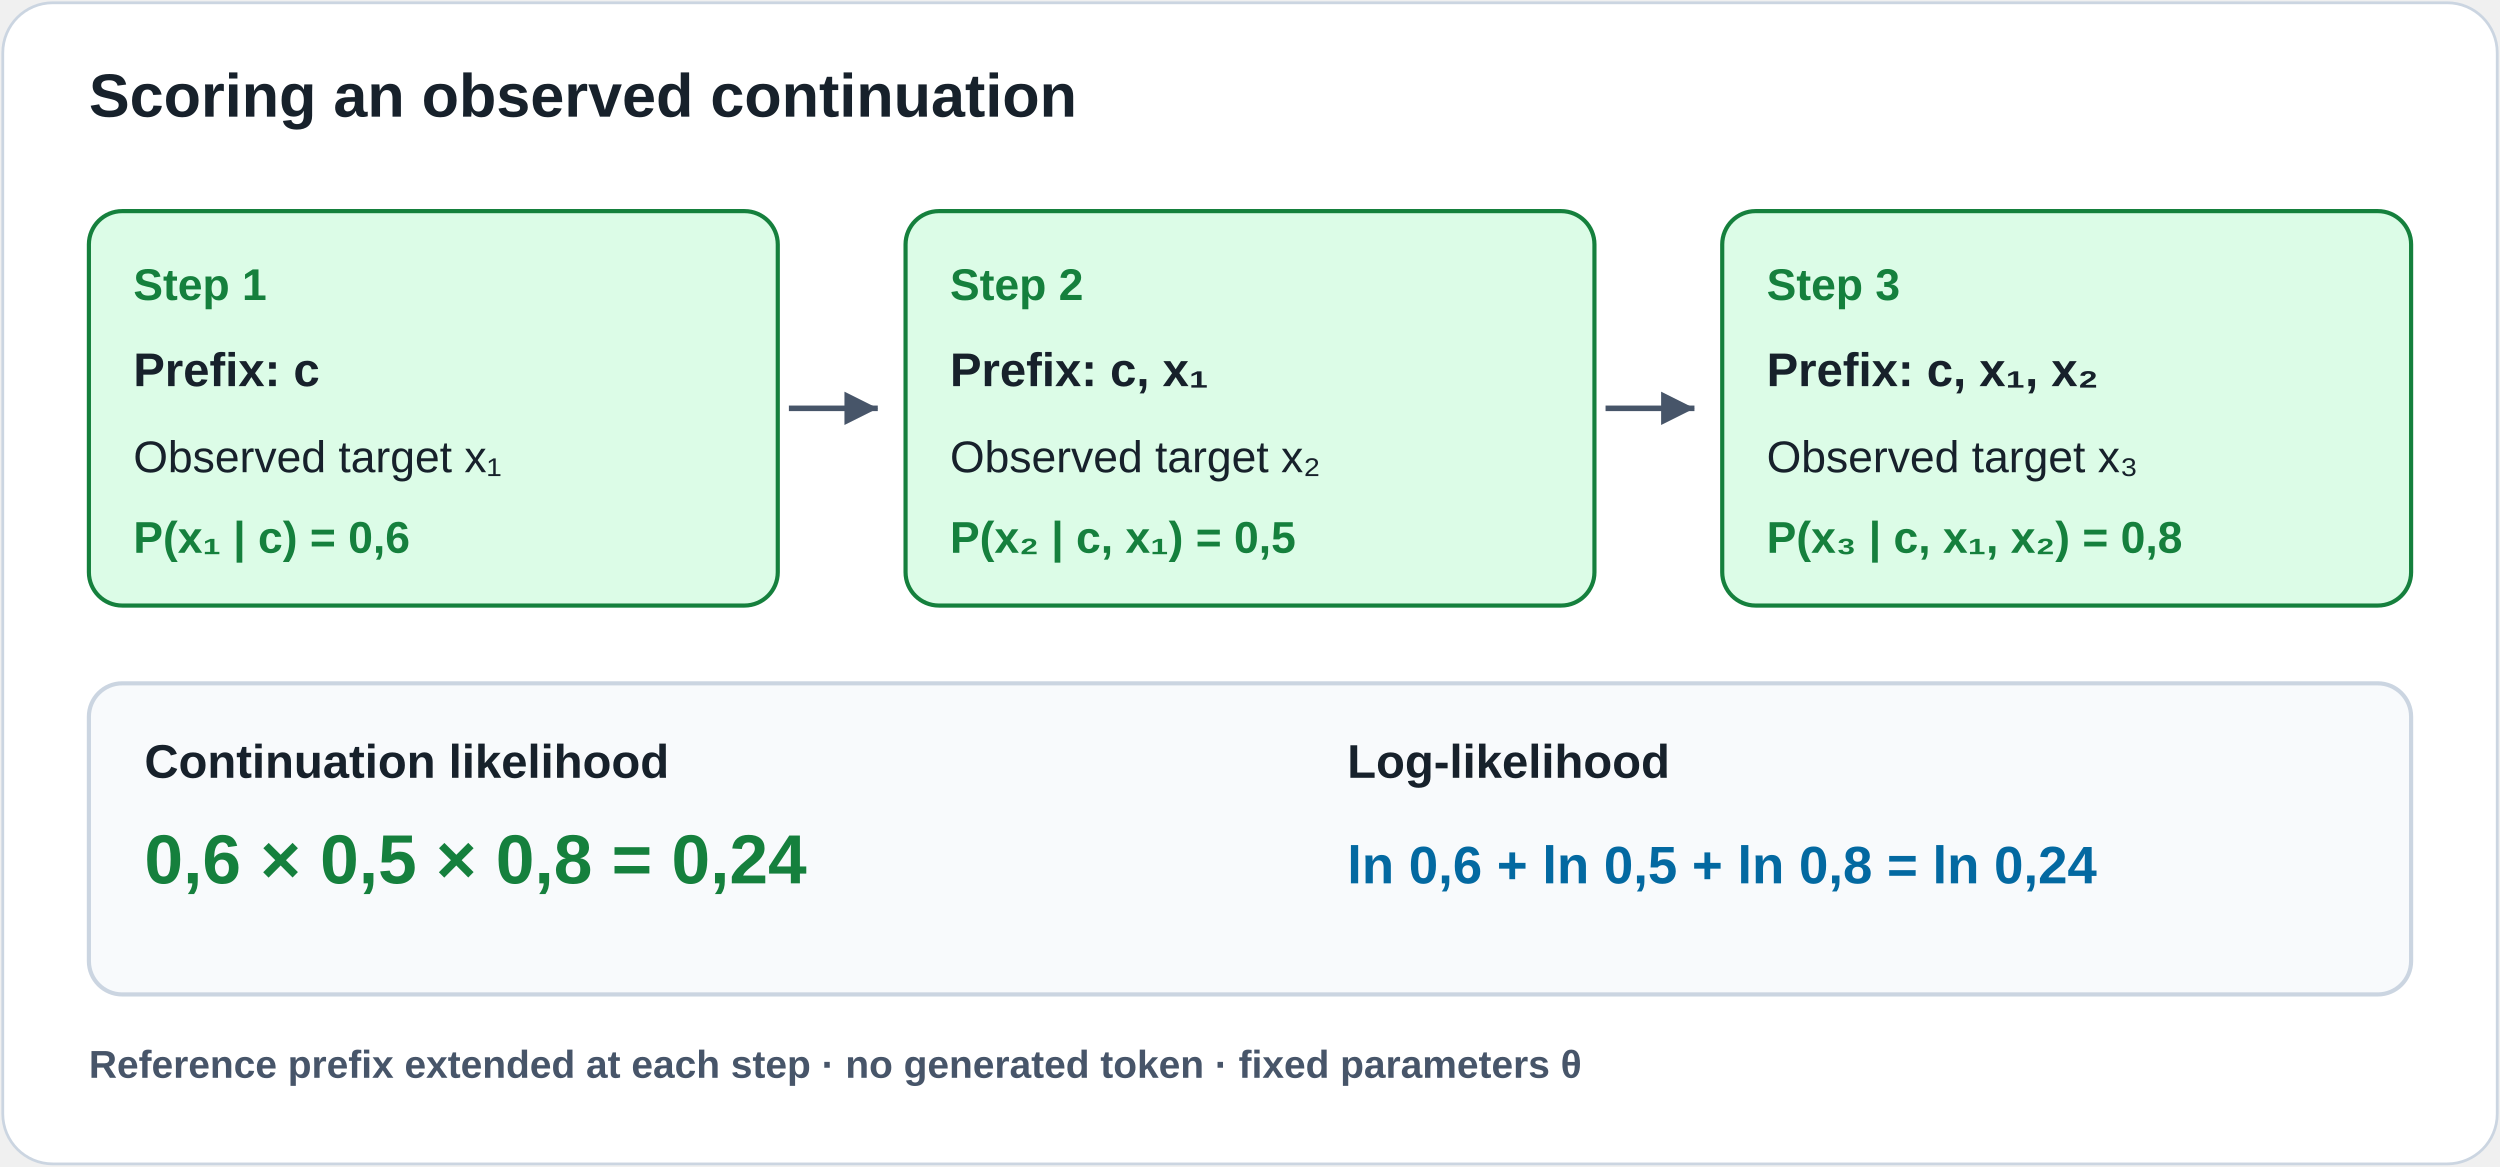
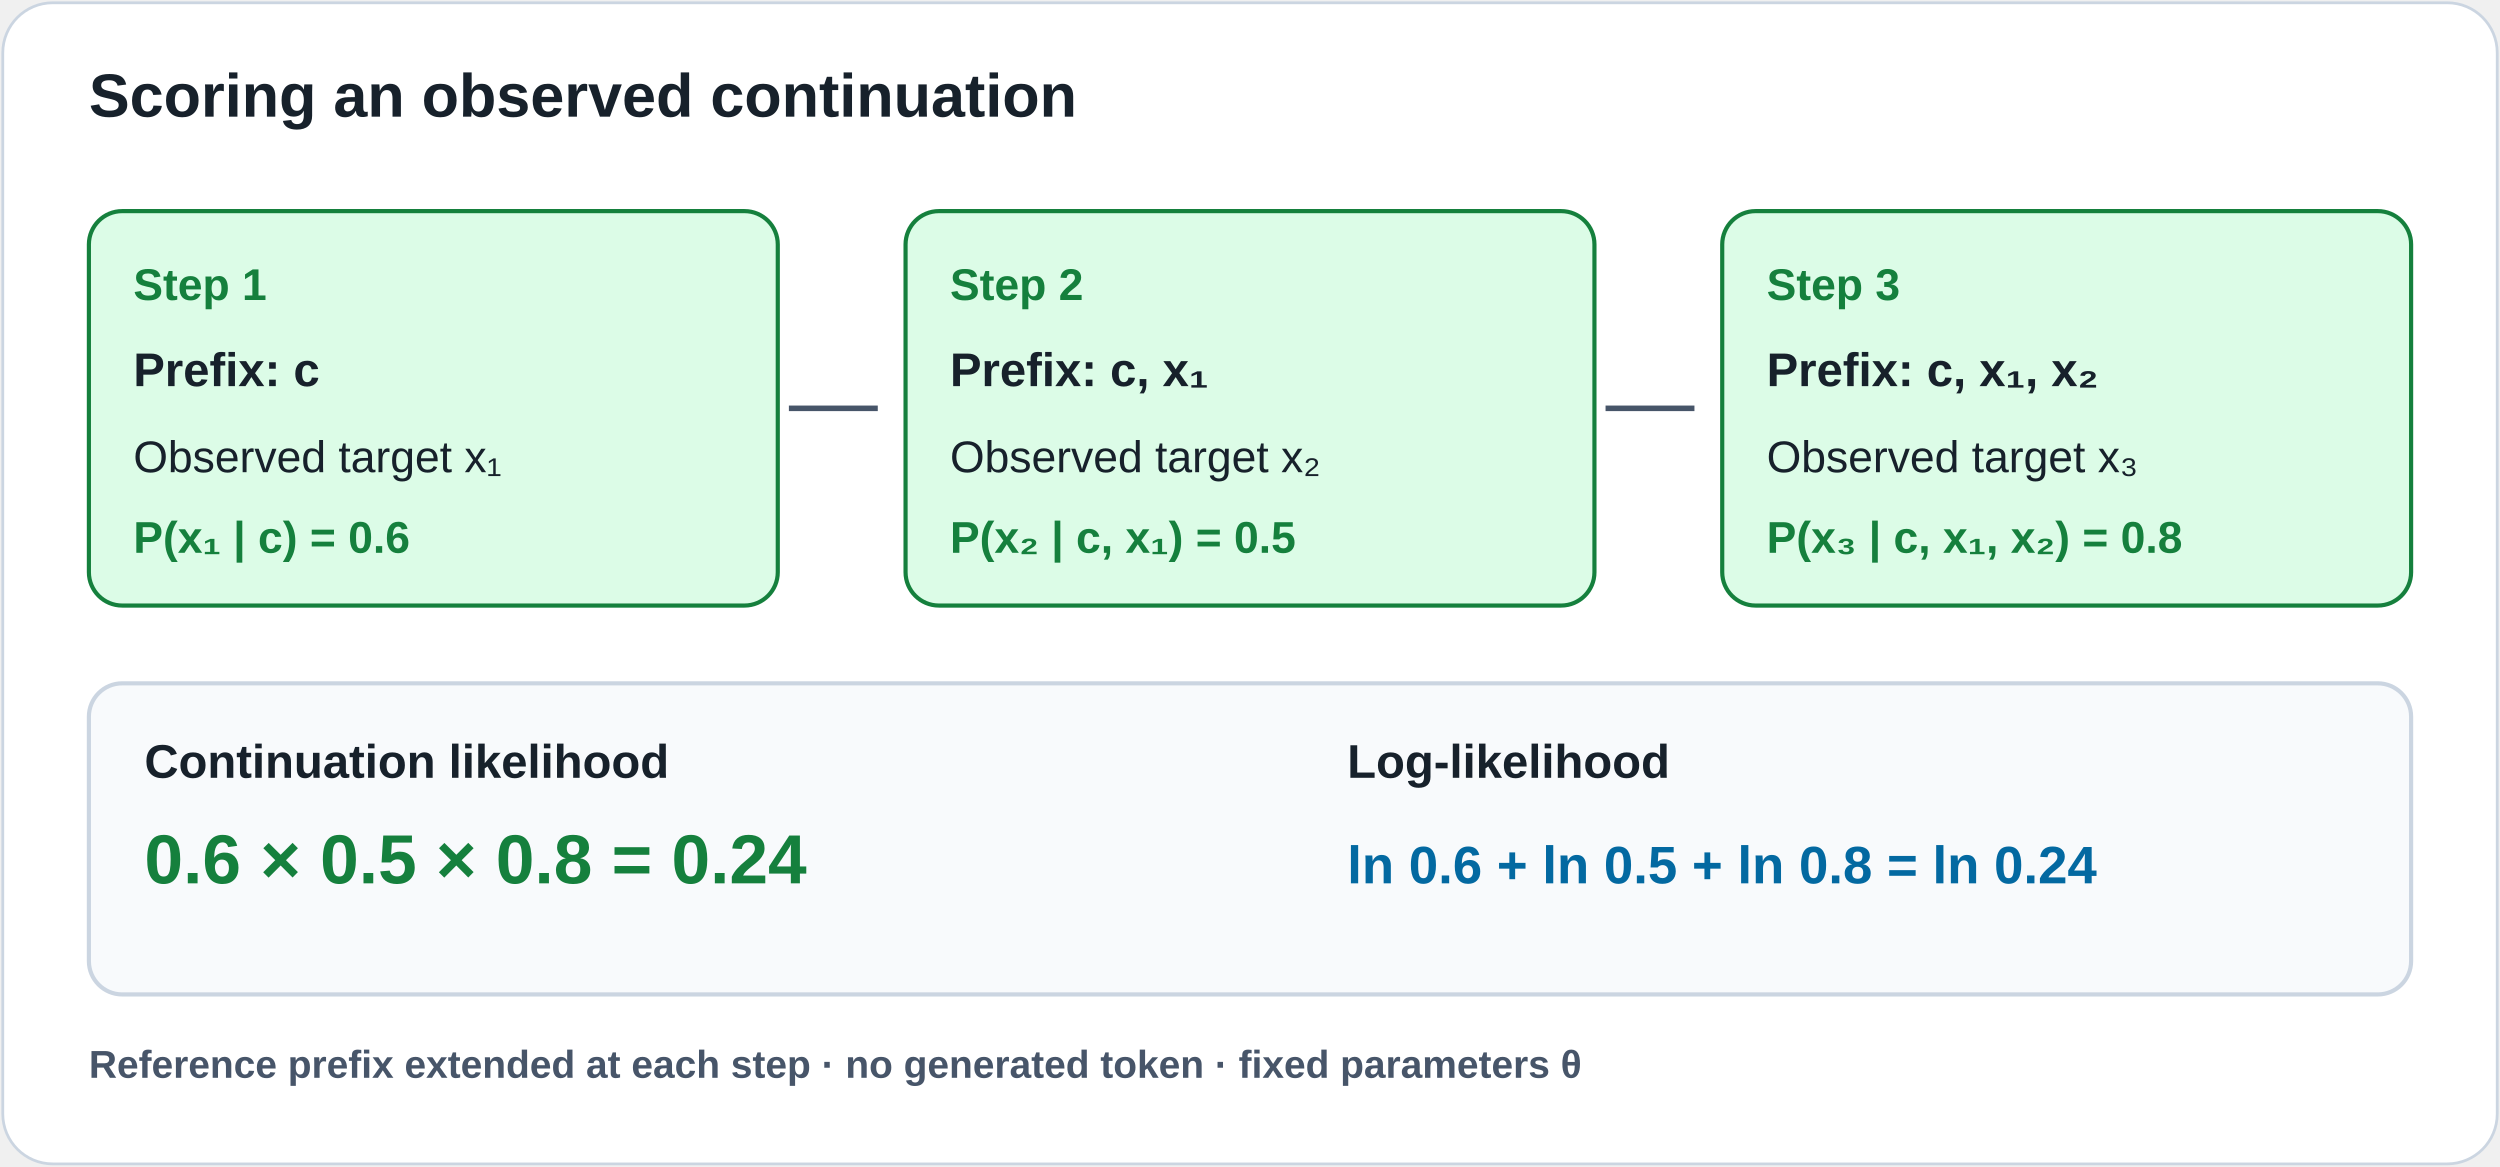
<svg xmlns="http://www.w3.org/2000/svg" viewBox="0 0 900 420" role="img" aria-labelledby="title desc">
  <defs>
    <marker id="arrow" markerWidth="8" markerHeight="8" refX="6" refY="3" orient="auto">
-       <path d="M0,0 L6,3 L0,6" fill="#475569" />
+       <path d="M0,0 L6,3 L0.6" fill="#475569" />
    </marker>
  </defs>
  <rect x="1" y="1" width="898" height="418" rx="18" fill="#FFFFFF" stroke="#CBD5E1" />
  <text x="32" y="42" font-family="Arial,sans-serif" font-size="22" font-weight="700" fill="#17212B" text-anchor="start">Scoring an observed continuation</text>
  <rect x="32" y="76" width="248" height="142" rx="12" fill="#DCFCE7" stroke="#15803D" stroke-width="1.5" />
  <text x="48" y="108" font-family="Arial,sans-serif" font-size="16" font-weight="700" fill="#15803D" text-anchor="start">Step 1</text>
  <text x="48" y="139" font-family="Arial,sans-serif" font-size="17" font-weight="600" fill="#17212B" text-anchor="start">Prefix: c</text>
  <text x="48" y="170" font-family="Arial,sans-serif" font-size="16" font-weight="400" fill="#17212B" text-anchor="start">Observed target x₁</text>
-   <text x="48" y="199" font-family="Arial,sans-serif" font-size="16" font-weight="700" fill="#15803D" text-anchor="start">P(x₁ | c) = 0,6</text>
+   <text x="48" y="199" font-family="Arial,sans-serif" font-size="16" font-weight="700" fill="#15803D" text-anchor="start">P(x₁ | c) = 0.6</text>
  <path d="M284 147 L316 147" stroke="#475569" stroke-width="2" fill="none" marker-end="url(#arrow)" />
  <rect x="326" y="76" width="248" height="142" rx="12" fill="#DCFCE7" stroke="#15803D" stroke-width="1.5" />
  <text x="342" y="108" font-family="Arial,sans-serif" font-size="16" font-weight="700" fill="#15803D" text-anchor="start">Step 2</text>
  <text x="342" y="139" font-family="Arial,sans-serif" font-size="17" font-weight="600" fill="#17212B" text-anchor="start">Prefix: c, x₁</text>
  <text x="342" y="170" font-family="Arial,sans-serif" font-size="16" font-weight="400" fill="#17212B" text-anchor="start">Observed target x₂</text>
-   <text x="342" y="199" font-family="Arial,sans-serif" font-size="16" font-weight="700" fill="#15803D" text-anchor="start">P(x₂ | c, x₁) = 0,5</text>
+   <text x="342" y="199" font-family="Arial,sans-serif" font-size="16" font-weight="700" fill="#15803D" text-anchor="start">P(x₂ | c, x₁) = 0.5</text>
  <path d="M578 147 L610 147" stroke="#475569" stroke-width="2" fill="none" marker-end="url(#arrow)" />
  <rect x="620" y="76" width="248" height="142" rx="12" fill="#DCFCE7" stroke="#15803D" stroke-width="1.5" />
  <text x="636" y="108" font-family="Arial,sans-serif" font-size="16" font-weight="700" fill="#15803D" text-anchor="start">Step 3</text>
  <text x="636" y="139" font-family="Arial,sans-serif" font-size="17" font-weight="600" fill="#17212B" text-anchor="start">Prefix: c, x₁, x₂</text>
  <text x="636" y="170" font-family="Arial,sans-serif" font-size="16" font-weight="400" fill="#17212B" text-anchor="start">Observed target x₃</text>
-   <text x="636" y="199" font-family="Arial,sans-serif" font-size="16" font-weight="700" fill="#15803D" text-anchor="start">P(x₃ | c, x₁, x₂) = 0,8</text>
+   <text x="636" y="199" font-family="Arial,sans-serif" font-size="16" font-weight="700" fill="#15803D" text-anchor="start">P(x₃ | c, x₁, x₂) = 0.8</text>
  <rect x="32" y="246" width="836" height="112" rx="12" fill="#F8FAFC" stroke="#CBD5E1" stroke-width="1.5" />
  <text x="52" y="280" font-family="Arial,sans-serif" font-size="17" font-weight="700" fill="#17212B" text-anchor="start">Continuation likelihood</text>
-   <text x="52" y="318" font-family="Arial,sans-serif" font-size="25" font-weight="700" fill="#15803D" text-anchor="start">0,6 × 0,5 × 0,8 = 0,24</text>
+   <text x="52" y="318" font-family="Arial,sans-serif" font-size="25" font-weight="700" fill="#15803D" text-anchor="start">0.6 × 0.5 × 0.8 = 0.24</text>
  <text x="485" y="280" font-family="Arial,sans-serif" font-size="17" font-weight="700" fill="#17212B" text-anchor="start">Log-likelihood</text>
-   <text x="485" y="318" font-family="Arial,sans-serif" font-size="19" font-weight="700" fill="#0369A1" text-anchor="start">ln 0,6 + ln 0,5 + ln 0,8 = ln 0,24</text>
+   <text x="485" y="318" font-family="Arial,sans-serif" font-size="19" font-weight="700" fill="#0369A1" text-anchor="start">ln 0.6 + ln 0.5 + ln 0.8 = ln 0.24</text>
  <text x="32" y="388" font-family="Arial,sans-serif" font-size="14" font-weight="600" fill="#475569" text-anchor="start">Reference prefix extended at each step · no generated token · fixed parameters θ</text>
</svg>
